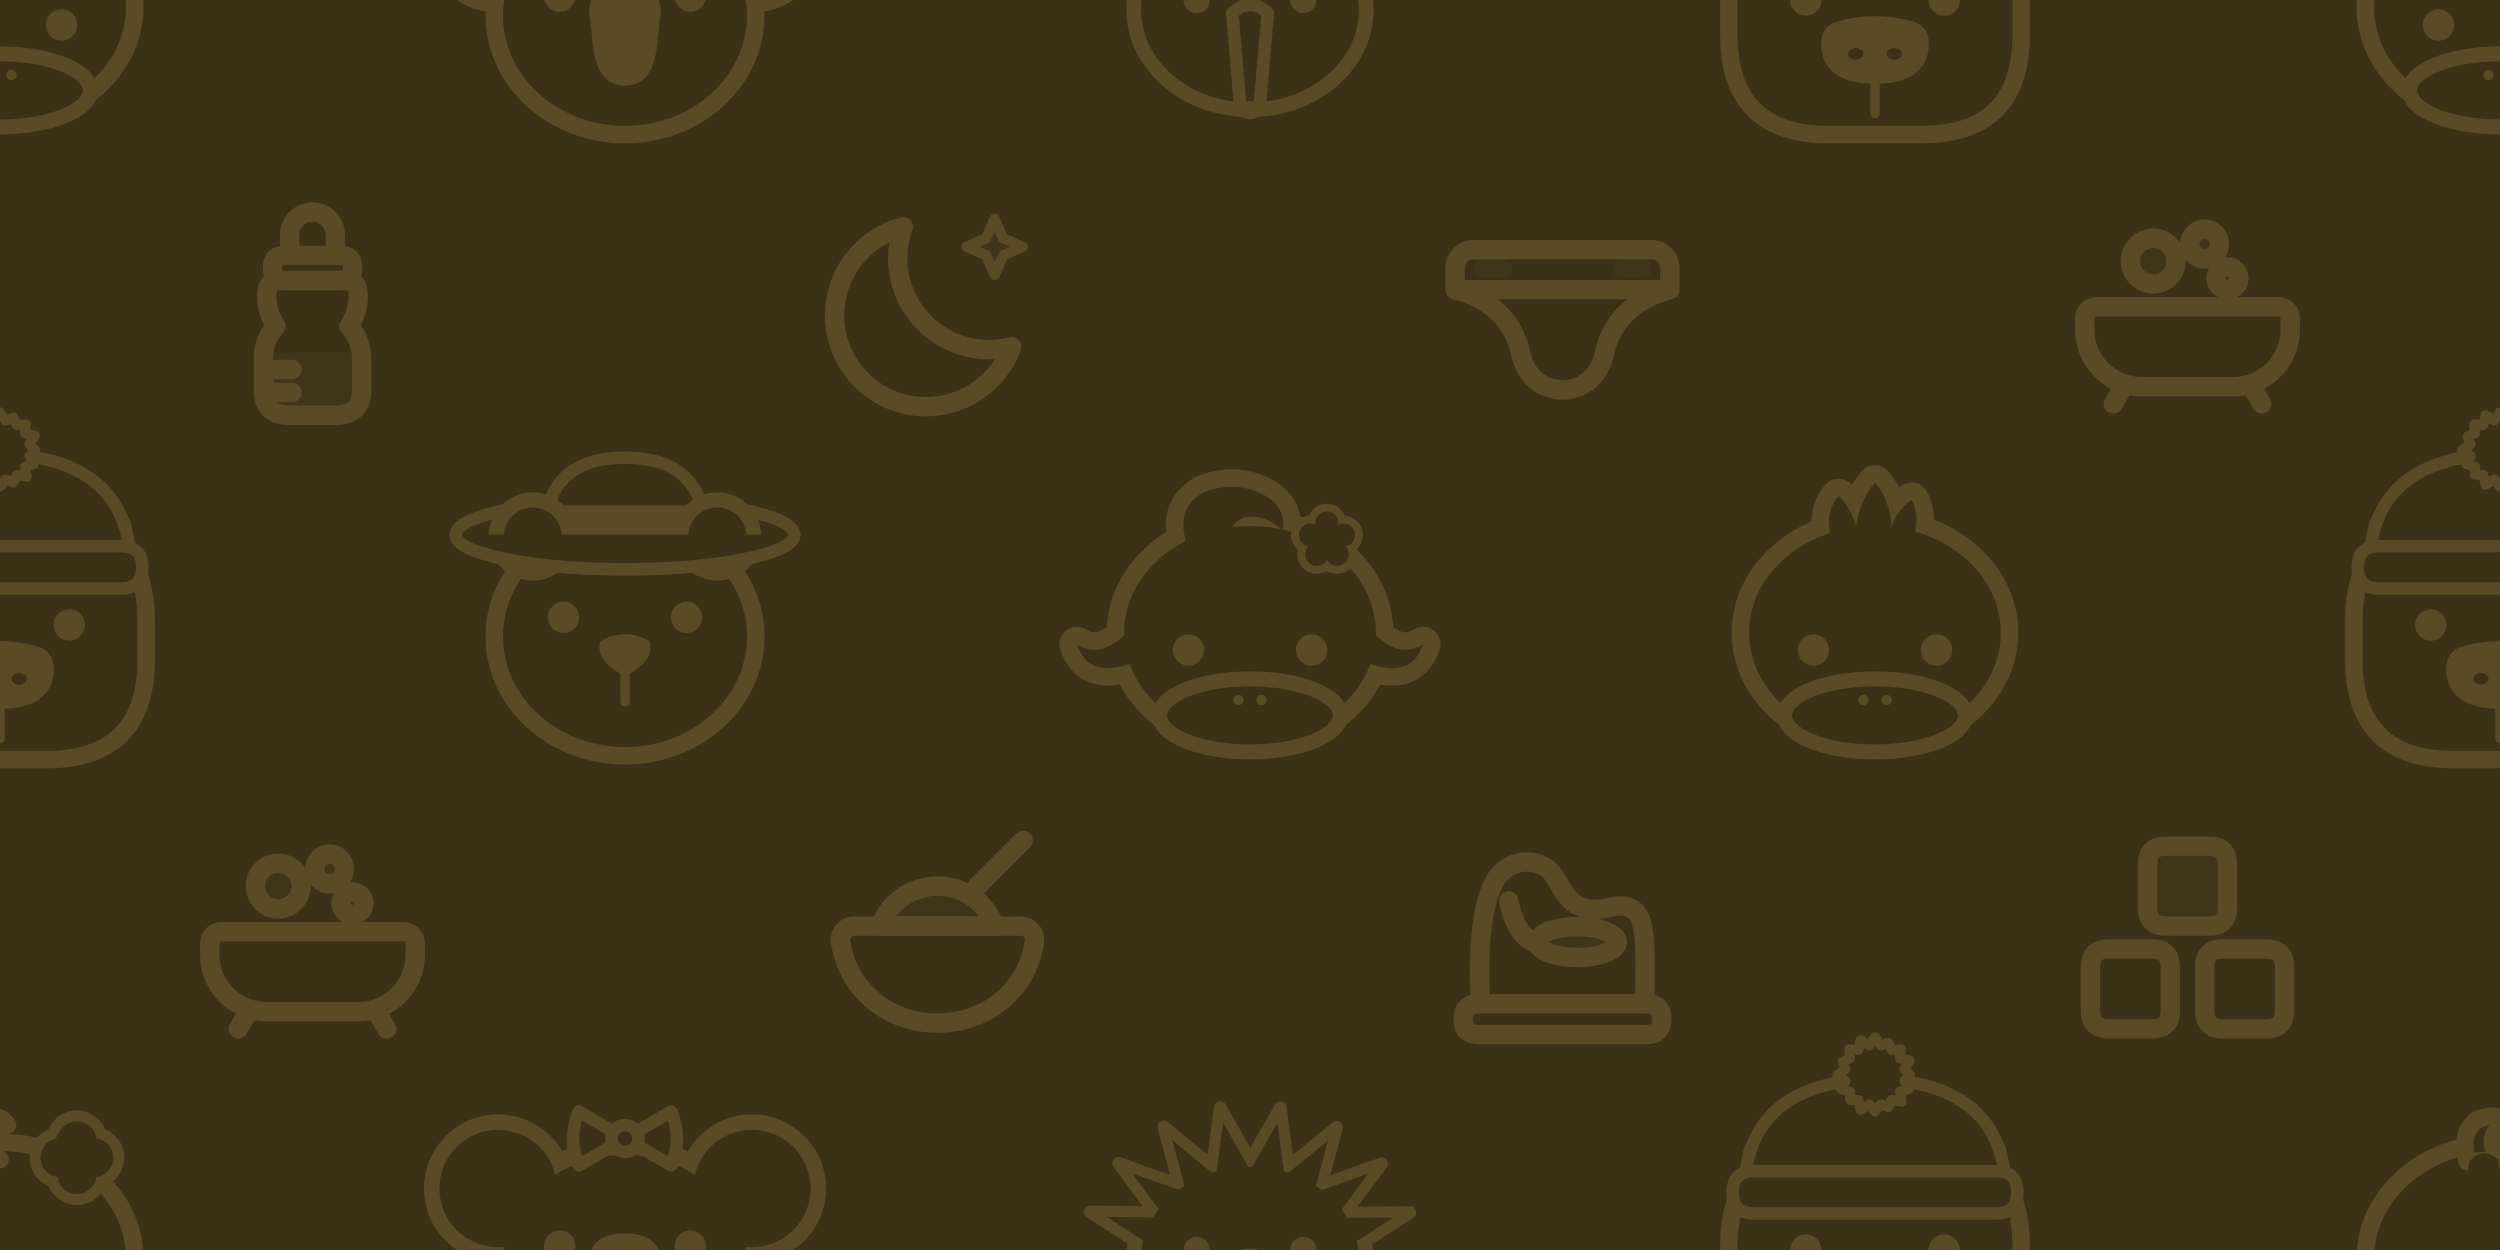
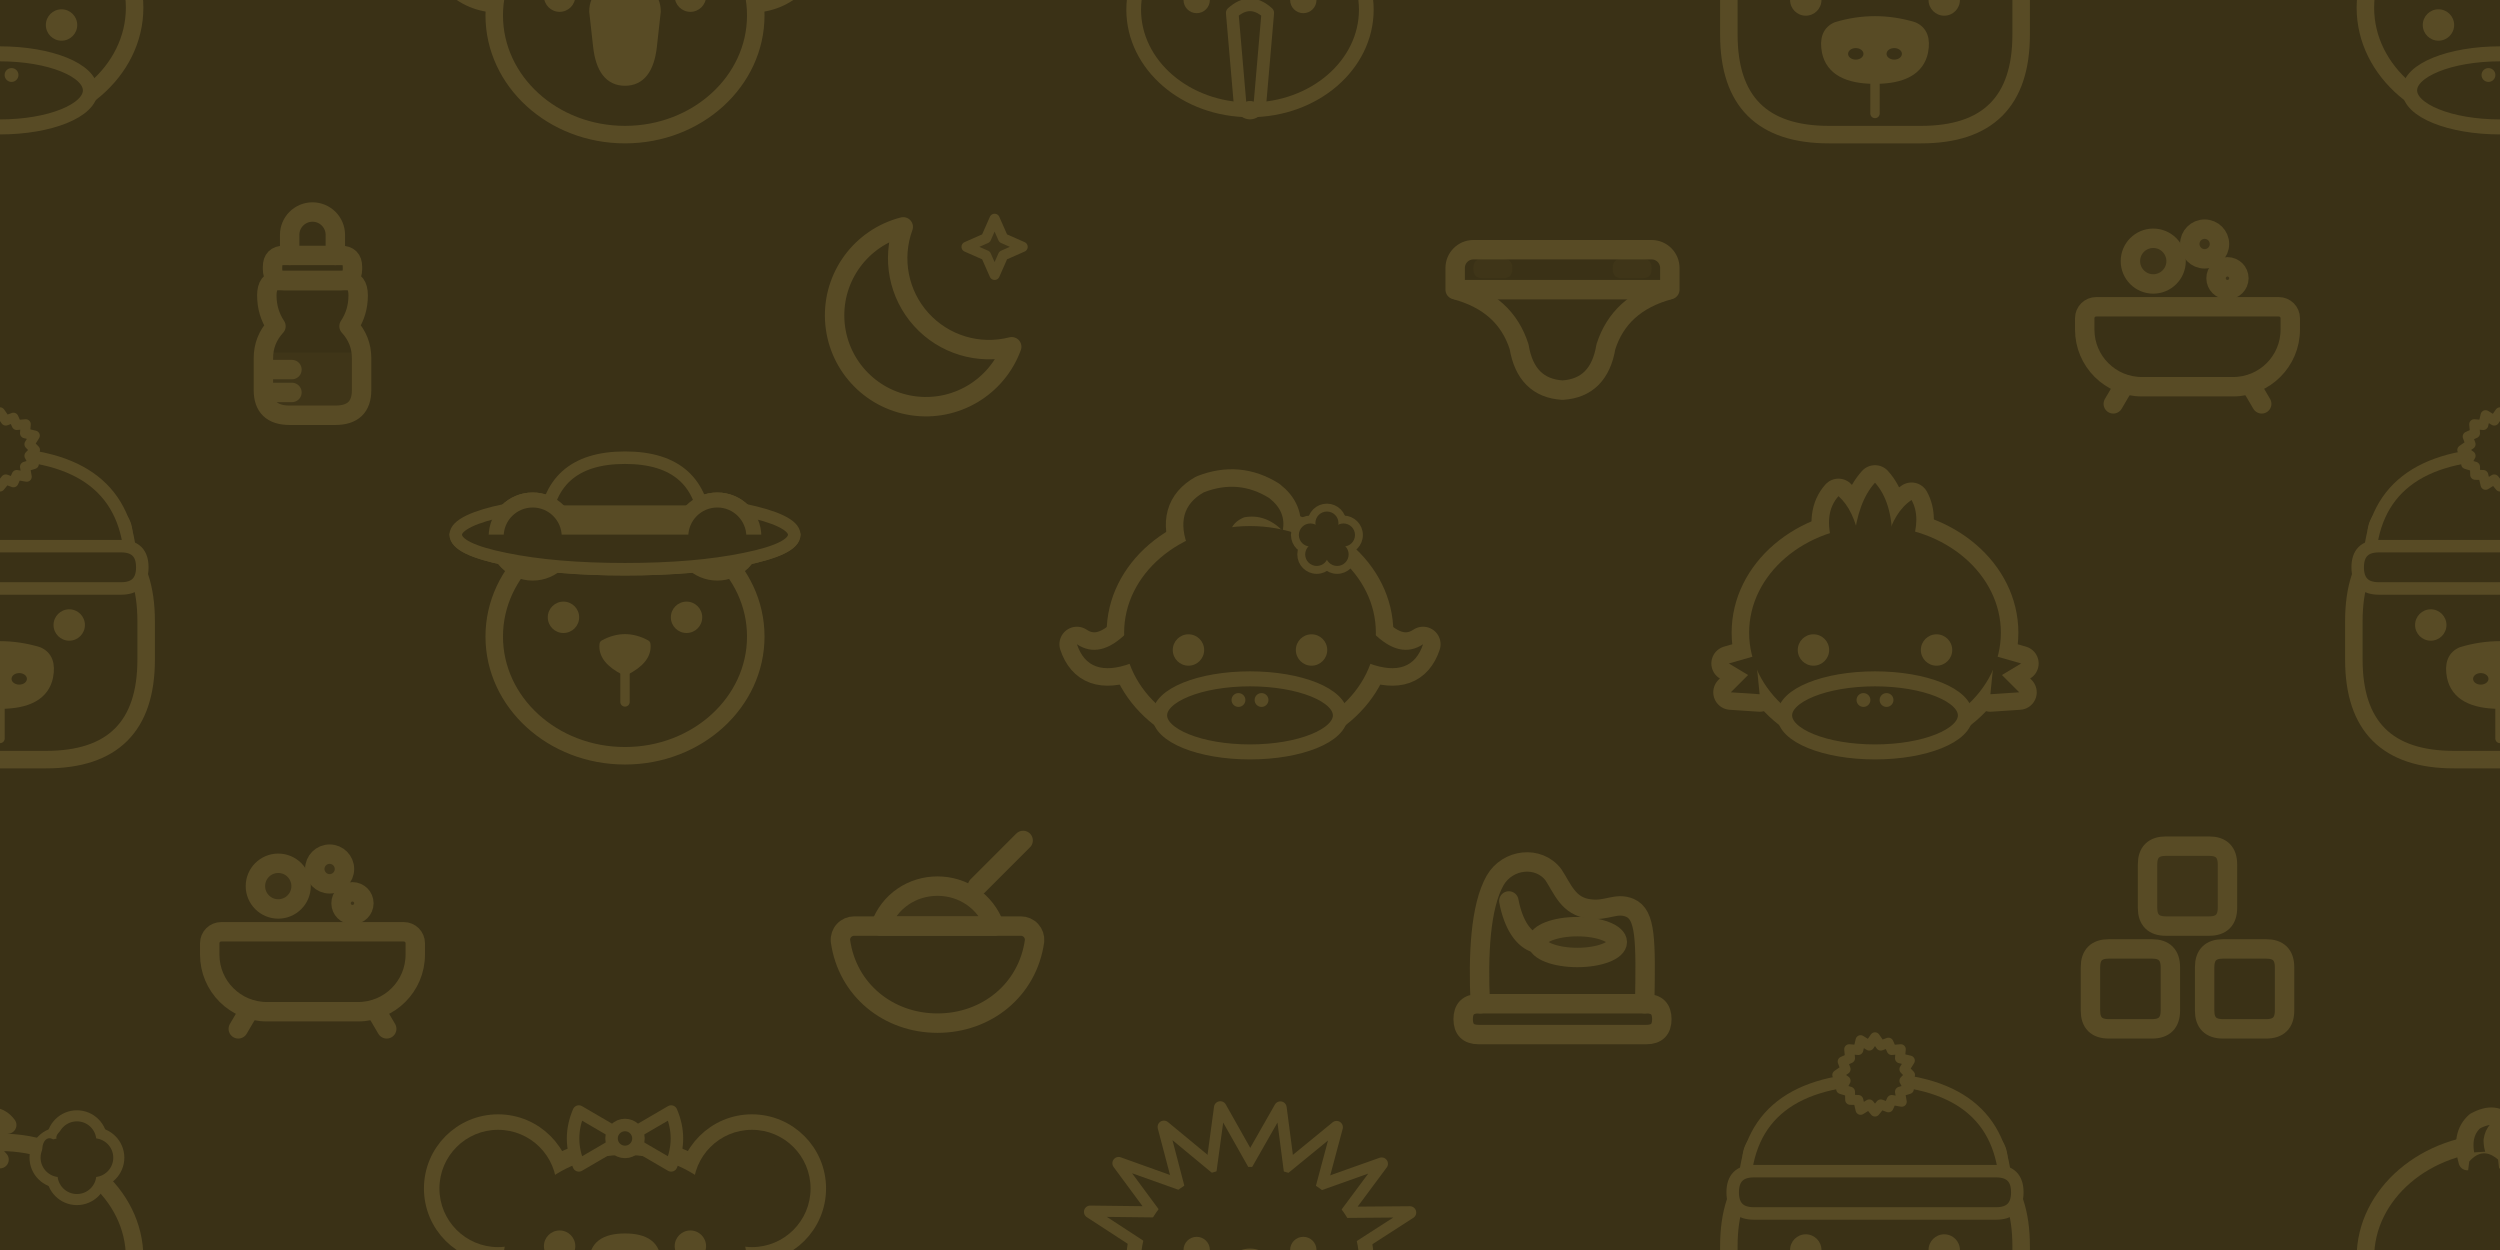
<svg xmlns="http://www.w3.org/2000/svg" width="416" height="208" viewBox="0 0 416 208">
  <rect width="416" height="208" fill="#3A3116" />
  <g transform="translate(0 0) scale(0.32) translate(-120 -104)">
    <ellipse cx="120" cy="108" rx="70" ry="60" fill="#3A3116" stroke="#584B25" stroke-width="9.1" stroke-linejoin="round" stroke-linecap="round" />
    <path d="M103 58 Q99 44 107 37 Q118 31 124 39 Q117 40 116 47 Q116 53 120 57 Z" fill="#3A3116" stroke="#584B25" stroke-width="9.1" stroke-linejoin="round" stroke-linecap="round" />
    <path d="M104 58 Q111 50 119 57 L121 74 L102 74 Z" fill="#3A3116" />
    <ellipse cx="120" cy="151" rx="47" ry="19" fill="#3A3116" stroke="#584B25" stroke-width="7.8" stroke-linejoin="round" stroke-linecap="round" />
-     <ellipse cx="114" cy="143" rx="2.7" ry="2.7" fill="#584B25" />
-     <ellipse cx="126" cy="143" rx="2.7" ry="2.7" fill="#584B25" />
+     <ellipse cx="114" cy="143" rx="3.6" ry="3.6" fill="#584B25" />
+     <ellipse cx="126" cy="143" rx="3.6" ry="3.6" fill="#584B25" />
    <ellipse cx="88" cy="117" rx="8.16" ry="8.16" fill="#584B25" />
    <ellipse cx="152" cy="117" rx="8.16" ry="8.16" fill="#584B25" />
    <ellipse cx="151.2" cy="56" rx="12.6" ry="12.6" fill="#3A3116" stroke="#584B25" stroke-width="6.5" stroke-linejoin="round" stroke-linecap="round" />
    <ellipse cx="168.8" cy="56" rx="12.6" ry="12.6" fill="#3A3116" stroke="#584B25" stroke-width="6.5" stroke-linejoin="round" stroke-linecap="round" />
    <ellipse cx="160" cy="47.2" rx="12.6" ry="12.6" fill="#3A3116" stroke="#584B25" stroke-width="6.5" stroke-linejoin="round" stroke-linecap="round" />
    <ellipse cx="160" cy="64.8" rx="12.6" ry="12.6" fill="#3A3116" stroke="#584B25" stroke-width="6.5" stroke-linejoin="round" stroke-linecap="round" />
    <ellipse cx="151.2" cy="56" rx="10.1" ry="10.1" fill="#3A3116" />
    <ellipse cx="168.8" cy="56" rx="10.1" ry="10.1" fill="#3A3116" />
    <ellipse cx="160" cy="47.2" rx="10.1" ry="10.1" fill="#3A3116" />
    <ellipse cx="160" cy="64.8" rx="10.1" ry="10.1" fill="#3A3116" />
    <ellipse cx="160" cy="56" rx="9.9" ry="9.9" fill="#3A3116" />
    <ellipse cx="153" cy="44" rx="4.2" ry="2.4" fill="#3A3116" transform="rotate(-35 153 44)" />
-     <ellipse cx="146.5" cy="53" rx="3.3" ry="5.4" fill="#3A3116" transform="rotate(-10 146.5 53)" />
+     <ellipse cx="146.5" cy="53" rx="4.4" ry="7.2" fill="#3A3116" transform="rotate(-10 146.5 53)" />
    <ellipse cx="160" cy="56" rx="4.6" ry="4.6" fill="#3A3116" />
  </g>
  <g transform="translate(0 208) scale(0.32) translate(-120 -104)">
    <ellipse cx="120" cy="108" rx="70" ry="60" fill="#3A3116" stroke="#584B25" stroke-width="9.1" stroke-linejoin="round" stroke-linecap="round" />
    <path d="M103 58 Q99 44 107 37 Q118 31 124 39 Q117 40 116 47 Q116 53 120 57 Z" fill="#3A3116" stroke="#584B25" stroke-width="9.1" stroke-linejoin="round" stroke-linecap="round" />
    <path d="M104 58 Q111 50 119 57 L121 74 L102 74 Z" fill="#3A3116" />
    <ellipse cx="120" cy="151" rx="47" ry="19" fill="#3A3116" stroke="#584B25" stroke-width="7.8" stroke-linejoin="round" stroke-linecap="round" />
-     <ellipse cx="114" cy="143" rx="2.7" ry="2.7" fill="#584B25" />
-     <ellipse cx="126" cy="143" rx="2.7" ry="2.7" fill="#584B25" />
+     <ellipse cx="114" cy="143" rx="3.6" ry="3.6" fill="#584B25" />
+     <ellipse cx="126" cy="143" rx="3.6" ry="3.6" fill="#584B25" />
    <ellipse cx="88" cy="117" rx="8.16" ry="8.16" fill="#584B25" />
    <ellipse cx="152" cy="117" rx="8.16" ry="8.16" fill="#584B25" />
    <ellipse cx="151.2" cy="56" rx="12.6" ry="12.6" fill="#3A3116" stroke="#584B25" stroke-width="6.5" stroke-linejoin="round" stroke-linecap="round" />
    <ellipse cx="168.8" cy="56" rx="12.6" ry="12.6" fill="#3A3116" stroke="#584B25" stroke-width="6.5" stroke-linejoin="round" stroke-linecap="round" />
    <ellipse cx="160" cy="47.2" rx="12.6" ry="12.6" fill="#3A3116" stroke="#584B25" stroke-width="6.5" stroke-linejoin="round" stroke-linecap="round" />
    <ellipse cx="160" cy="64.8" rx="12.6" ry="12.6" fill="#3A3116" stroke="#584B25" stroke-width="6.5" stroke-linejoin="round" stroke-linecap="round" />
    <ellipse cx="151.2" cy="56" rx="10.1" ry="10.1" fill="#3A3116" />
    <ellipse cx="168.8" cy="56" rx="10.1" ry="10.1" fill="#3A3116" />
    <ellipse cx="160" cy="47.2" rx="10.1" ry="10.1" fill="#3A3116" />
    <ellipse cx="160" cy="64.8" rx="10.1" ry="10.1" fill="#3A3116" />
    <ellipse cx="160" cy="56" rx="9.9" ry="9.9" fill="#3A3116" />
    <ellipse cx="153" cy="44" rx="4.2" ry="2.4" fill="#3A3116" transform="rotate(-35 153 44)" />
-     <ellipse cx="146.5" cy="53" rx="3.3" ry="5.4" fill="#3A3116" transform="rotate(-10 146.5 53)" />
+     <ellipse cx="146.5" cy="53" rx="4.4" ry="7.2" fill="#3A3116" transform="rotate(-10 146.5 53)" />
    <ellipse cx="160" cy="56" rx="4.6" ry="4.6" fill="#3A3116" />
  </g>
  <g transform="translate(416 0) scale(0.32) translate(-120 -104)">
    <ellipse cx="120" cy="108" rx="70" ry="60" fill="#3A3116" stroke="#584B25" stroke-width="9.1" stroke-linejoin="round" stroke-linecap="round" />
    <path d="M103 58 Q99 44 107 37 Q118 31 124 39 Q117 40 116 47 Q116 53 120 57 Z" fill="#3A3116" stroke="#584B25" stroke-width="9.1" stroke-linejoin="round" stroke-linecap="round" />
    <path d="M104 58 Q111 50 119 57 L121 74 L102 74 Z" fill="#3A3116" />
    <ellipse cx="120" cy="151" rx="47" ry="19" fill="#3A3116" stroke="#584B25" stroke-width="7.8" stroke-linejoin="round" stroke-linecap="round" />
-     <ellipse cx="114" cy="143" rx="2.7" ry="2.7" fill="#584B25" />
-     <ellipse cx="126" cy="143" rx="2.7" ry="2.7" fill="#584B25" />
+     <ellipse cx="114" cy="143" rx="3.6" ry="3.6" fill="#584B25" />
+     <ellipse cx="126" cy="143" rx="3.6" ry="3.6" fill="#584B25" />
    <ellipse cx="88" cy="117" rx="8.16" ry="8.16" fill="#584B25" />
    <ellipse cx="152" cy="117" rx="8.16" ry="8.16" fill="#584B25" />
    <ellipse cx="151.2" cy="56" rx="12.6" ry="12.6" fill="#3A3116" stroke="#584B25" stroke-width="6.5" stroke-linejoin="round" stroke-linecap="round" />
    <ellipse cx="168.8" cy="56" rx="12.6" ry="12.6" fill="#3A3116" stroke="#584B25" stroke-width="6.5" stroke-linejoin="round" stroke-linecap="round" />
    <ellipse cx="160" cy="47.2" rx="12.6" ry="12.6" fill="#3A3116" stroke="#584B25" stroke-width="6.5" stroke-linejoin="round" stroke-linecap="round" />
    <ellipse cx="160" cy="64.8" rx="12.6" ry="12.6" fill="#3A3116" stroke="#584B25" stroke-width="6.5" stroke-linejoin="round" stroke-linecap="round" />
    <ellipse cx="151.2" cy="56" rx="10.1" ry="10.1" fill="#3A3116" />
    <ellipse cx="168.8" cy="56" rx="10.1" ry="10.1" fill="#3A3116" />
    <ellipse cx="160" cy="47.2" rx="10.1" ry="10.1" fill="#3A3116" />
    <ellipse cx="160" cy="64.8" rx="10.1" ry="10.1" fill="#3A3116" />
    <ellipse cx="160" cy="56" rx="9.9" ry="9.9" fill="#3A3116" />
    <ellipse cx="153" cy="44" rx="4.2" ry="2.4" fill="#3A3116" transform="rotate(-35 153 44)" />
-     <ellipse cx="146.5" cy="53" rx="3.3" ry="5.4" fill="#3A3116" transform="rotate(-10 146.5 53)" />
+     <ellipse cx="146.5" cy="53" rx="4.4" ry="7.2" fill="#3A3116" transform="rotate(-10 146.5 53)" />
    <ellipse cx="160" cy="56" rx="4.6" ry="4.6" fill="#3A3116" />
  </g>
  <g transform="translate(416 208) scale(0.32) translate(-120 -104)">
    <ellipse cx="120" cy="108" rx="70" ry="60" fill="#3A3116" stroke="#584B25" stroke-width="9.1" stroke-linejoin="round" stroke-linecap="round" />
    <path d="M103 58 Q99 44 107 37 Q118 31 124 39 Q117 40 116 47 Q116 53 120 57 Z" fill="#3A3116" stroke="#584B25" stroke-width="9.1" stroke-linejoin="round" stroke-linecap="round" />
    <path d="M104 58 Q111 50 119 57 L121 74 L102 74 Z" fill="#3A3116" />
    <ellipse cx="120" cy="151" rx="47" ry="19" fill="#3A3116" stroke="#584B25" stroke-width="7.8" stroke-linejoin="round" stroke-linecap="round" />
-     <ellipse cx="114" cy="143" rx="2.7" ry="2.7" fill="#584B25" />
-     <ellipse cx="126" cy="143" rx="2.7" ry="2.7" fill="#584B25" />
+     <ellipse cx="114" cy="143" rx="3.6" ry="3.6" fill="#584B25" />
+     <ellipse cx="126" cy="143" rx="3.6" ry="3.6" fill="#584B25" />
    <ellipse cx="88" cy="117" rx="8.16" ry="8.16" fill="#584B25" />
    <ellipse cx="152" cy="117" rx="8.16" ry="8.16" fill="#584B25" />
    <ellipse cx="151.2" cy="56" rx="12.6" ry="12.6" fill="#3A3116" stroke="#584B25" stroke-width="6.5" stroke-linejoin="round" stroke-linecap="round" />
    <ellipse cx="168.8" cy="56" rx="12.6" ry="12.6" fill="#3A3116" stroke="#584B25" stroke-width="6.5" stroke-linejoin="round" stroke-linecap="round" />
    <ellipse cx="160" cy="47.2" rx="12.6" ry="12.6" fill="#3A3116" stroke="#584B25" stroke-width="6.5" stroke-linejoin="round" stroke-linecap="round" />
    <ellipse cx="160" cy="64.8" rx="12.6" ry="12.6" fill="#3A3116" stroke="#584B25" stroke-width="6.5" stroke-linejoin="round" stroke-linecap="round" />
    <ellipse cx="151.2" cy="56" rx="10.1" ry="10.1" fill="#3A3116" />
    <ellipse cx="168.8" cy="56" rx="10.1" ry="10.1" fill="#3A3116" />
    <ellipse cx="160" cy="47.2" rx="10.1" ry="10.1" fill="#3A3116" />
    <ellipse cx="160" cy="64.8" rx="10.1" ry="10.1" fill="#3A3116" />
    <ellipse cx="160" cy="56" rx="9.9" ry="9.9" fill="#3A3116" />
    <ellipse cx="153" cy="44" rx="4.2" ry="2.4" fill="#3A3116" transform="rotate(-35 153 44)" />
-     <ellipse cx="146.5" cy="53" rx="3.3" ry="5.4" fill="#3A3116" transform="rotate(-10 146.5 53)" />
+     <ellipse cx="146.5" cy="53" rx="4.4" ry="7.2" fill="#3A3116" transform="rotate(-10 146.5 53)" />
    <ellipse cx="160" cy="56" rx="4.6" ry="4.6" fill="#3A3116" />
  </g>
  <g transform="translate(52 52) scale(1.9) translate(-12 -12)">
    <path d="M7.700 15.500H16.300V18.800Q16.300 21 14 21H10Q7.700 21 7.700 18.800Z" fill="#584B25" fill-opacity="0.16" />
    <path d="M10 7V5.200a2 2 0 0 1 4 0V7" fill="none" stroke="#584B25" stroke-width="1.7" stroke-linecap="round" stroke-linejoin="round" />
    <path d="M9.5 7H14.5Q15.5 7 15.5 8V8.2Q15.5 9.2 14.5 9.2H9.5Q8.5 9.2 8.5 8.2V8Q8.5 7 9.5 7Z" fill="none" stroke="#584B25" stroke-width="1.7" stroke-linecap="round" stroke-linejoin="round" />
    <path d="M9 9.200H15Q16 9.200 16 10.500Q16 12 15.200 13.200Q16.300 14.400 16.300 16V18.800Q16.300 21 14 21H10Q7.700 21 7.700 18.800V16Q7.700 14.400 8.800 13.200Q8 12 8 10.500Q8 9.200 9 9.200Z" fill="none" stroke="#584B25" stroke-width="1.7" stroke-linecap="round" stroke-linejoin="round" />
    <path d="M8.200 17h2M8.200 19h2" fill="none" stroke="#584B25" stroke-width="1.7" stroke-linecap="round" stroke-linejoin="round" />
  </g>
  <g transform="translate(104 0) scale(0.32) translate(-120 -166)">
    <ellipse cx="54.0" cy="134.0" rx="34.0" ry="34.0" fill="#3A3116" stroke="#584B25" stroke-width="9.1" stroke-linejoin="round" stroke-linecap="round" />
    <ellipse cx="186.0" cy="134.0" rx="34.0" ry="34.0" fill="#3A3116" stroke="#584B25" stroke-width="9.1" stroke-linejoin="round" stroke-linecap="round" />
    <ellipse cx="120.0" cy="174.0" rx="68.0" ry="62.0" fill="#3A3116" stroke="#584B25" stroke-width="9.1" stroke-linejoin="round" stroke-linecap="round" />
    <path d="M104 172 Q104 160 120 160 Q136 160 136 172 L134 190 Q132 208 120 208 Q108 208 106 190 Z" fill="#584B25" stroke="#584B25" stroke-width="5.2" stroke-linejoin="round" stroke-linecap="round" />
    <ellipse cx="54.0" cy="134.0" rx="30.5" ry="30.5" fill="#3A3116" />
    <ellipse cx="54.0" cy="134.0" rx="17.0" ry="17.0" fill="#3A3116" />
    <ellipse cx="186.0" cy="134.0" rx="30.5" ry="30.5" fill="#3A3116" />
    <ellipse cx="186.0" cy="134.0" rx="17.0" ry="17.0" fill="#3A3116" />
    <ellipse cx="86.0" cy="164.0" rx="8.16" ry="8.16" fill="#584B25" />
    <ellipse cx="154.0" cy="164.0" rx="8.16" ry="8.16" fill="#584B25" />
    <path d="M120 108 L96 94 Q90 108 96 122 Z" fill="#3A3116" stroke="#584B25" stroke-width="6.5" stroke-linejoin="round" stroke-linecap="round" />
    <path d="M120 108 L144 94 Q150 108 144 122 Z" fill="#3A3116" stroke="#584B25" stroke-width="6.5" stroke-linejoin="round" stroke-linecap="round" />
    <ellipse cx="120.0" cy="108.0" rx="7.0" ry="7.0" fill="#3A3116" stroke="#584B25" stroke-width="6.5" stroke-linejoin="round" stroke-linecap="round" />
  </g>
  <g transform="translate(104 208) scale(0.32) translate(-120 -166)">
    <ellipse cx="54.0" cy="134.0" rx="34.0" ry="34.0" fill="#3A3116" stroke="#584B25" stroke-width="9.1" stroke-linejoin="round" stroke-linecap="round" />
    <ellipse cx="186.0" cy="134.0" rx="34.0" ry="34.0" fill="#3A3116" stroke="#584B25" stroke-width="9.1" stroke-linejoin="round" stroke-linecap="round" />
    <ellipse cx="120.0" cy="174.0" rx="68.0" ry="62.0" fill="#3A3116" stroke="#584B25" stroke-width="9.1" stroke-linejoin="round" stroke-linecap="round" />
    <path d="M104 172 Q104 160 120 160 Q136 160 136 172 L134 190 Q132 208 120 208 Q108 208 106 190 Z" fill="#584B25" stroke="#584B25" stroke-width="5.2" stroke-linejoin="round" stroke-linecap="round" />
    <ellipse cx="54.0" cy="134.0" rx="30.5" ry="30.5" fill="#3A3116" />
    <ellipse cx="54.0" cy="134.0" rx="17.0" ry="17.0" fill="#3A3116" />
    <ellipse cx="186.0" cy="134.0" rx="30.5" ry="30.5" fill="#3A3116" />
    <ellipse cx="186.0" cy="134.0" rx="17.0" ry="17.0" fill="#3A3116" />
    <ellipse cx="86.0" cy="164.0" rx="8.16" ry="8.16" fill="#584B25" />
    <ellipse cx="154.0" cy="164.0" rx="8.16" ry="8.16" fill="#584B25" />
    <path d="M120 108 L96 94 Q90 108 96 122 Z" fill="#3A3116" stroke="#584B25" stroke-width="6.5" stroke-linejoin="round" stroke-linecap="round" />
    <path d="M120 108 L144 94 Q150 108 144 122 Z" fill="#3A3116" stroke="#584B25" stroke-width="6.5" stroke-linejoin="round" stroke-linecap="round" />
    <ellipse cx="120.0" cy="108.0" rx="7.0" ry="7.0" fill="#3A3116" stroke="#584B25" stroke-width="6.5" stroke-linejoin="round" stroke-linecap="round" />
  </g>
  <g transform="translate(156 52) scale(1.9) translate(-12 -12)">
    <path d="M18.500 15A8 8 0 0 1 9 4.500a8 8 0 1 0 9.500 10.500z" fill="none" stroke="#584B25" stroke-width="1.7" stroke-linecap="round" stroke-linejoin="round" />
    <path d="M17 3.800l.75 1.700 1.700.75-1.700.75L17 8.700l-.75-1.700-1.700-.75 1.700-.75z" fill="#584B25" fill-opacity="0.16" stroke="#584B25" stroke-width="0.900" stroke-linejoin="round" />
  </g>
  <g transform="translate(208 0) scale(0.32) translate(-120 -166)">
    <g transform="translate(120 166) scale(0.84) translate(-120 -166)">
      <path d="M62.1 169.1 L21.1 142.4 L71.3 143 Z" fill="#3A3116" stroke="#584B25" stroke-width="7.8" stroke-linejoin="round" stroke-linecap="round" />
      <path d="M66.9 150.5 L38.7 112.3 L85.5 129.1 Z" fill="#3A3116" stroke="#584B25" stroke-width="7.8" stroke-linejoin="round" stroke-linecap="round" />
      <path d="M78.5 134.7 L66.7 89.8 L104.1 120.7 Z" fill="#3A3116" stroke="#584B25" stroke-width="7.8" stroke-linejoin="round" stroke-linecap="round" />
      <path d="M95.4 123.7 L101.6 77.8 L124.7 118.8 Z" fill="#3A3116" stroke="#584B25" stroke-width="7.8" stroke-linejoin="round" stroke-linecap="round" />
      <path d="M115.5 118.8 L138.8 77.9 L144.8 123.8 Z" fill="#3A3116" stroke="#584B25" stroke-width="7.8" stroke-linejoin="round" stroke-linecap="round" />
      <path d="M136.1 120.7 L173.6 90 L161.6 134.9 Z" fill="#3A3116" stroke="#584B25" stroke-width="7.8" stroke-linejoin="round" stroke-linecap="round" />
      <path d="M154.7 129.2 L201.5 112.6 L173.2 150.7 Z" fill="#3A3116" stroke="#584B25" stroke-width="7.8" stroke-linejoin="round" stroke-linecap="round" />
      <path d="M168.8 143.2 L219 142.8 L177.9 169.3 Z" fill="#3A3116" stroke="#584B25" stroke-width="7.8" stroke-linejoin="round" stroke-linecap="round" />
      <ellipse cx="120.0" cy="172.0" rx="72.0" ry="62.0" fill="#3A3116" stroke="#584B25" stroke-width="9.1" stroke-linejoin="round" stroke-linecap="round" />
      <path d="M109 174 Q120 164 131 174 L126 232 Q120 240 114 232 Z" fill="#3A3116" stroke="#584B25" stroke-width="7.8" stroke-linejoin="round" stroke-linecap="round" />
      <ellipse cx="120.0" cy="233" rx="5.5" ry="4.5" fill="#584B25" />
      <path d="M60.5 164.5 L31.4 145.5 L67.1 145.9 Z" fill="#3A3116" />
      <path d="M67.1 145.7 L47 118.5 L80.4 130.4 Z" fill="#3A3116" />
      <path d="M80.4 130.2 L72 98 L98.8 120.2 Z" fill="#3A3116" />
      <path d="M98.9 120.1 L103.4 87.1 L120 116.5 Z" fill="#3A3116" />
      <path d="M120.2 116.6 L137 87.1 L141.3 120.2 Z" fill="#3A3116" />
      <path d="M141.4 120.2 L168.3 98.2 L159.7 130.4 Z" fill="#3A3116" />
      <path d="M159.8 130.6 L193.2 118.7 L173 145.9 Z" fill="#3A3116" />
      <path d="M173 146.2 L208.7 145.9 L179.5 164.7 Z" fill="#3A3116" />
      <ellipse cx="87.0" cy="166.0" rx="8.16" ry="8.16" fill="#584B25" />
      <ellipse cx="153.0" cy="166.0" rx="8.16" ry="8.16" fill="#584B25" />
    </g>
  </g>
  <g transform="translate(208 208) scale(0.32) translate(-120 -166)">
    <g transform="translate(120 166) scale(0.84) translate(-120 -166)">
      <path d="M62.1 169.1 L21.1 142.4 L71.3 143 Z" fill="#3A3116" stroke="#584B25" stroke-width="7.8" stroke-linejoin="round" stroke-linecap="round" />
      <path d="M66.9 150.5 L38.7 112.3 L85.5 129.1 Z" fill="#3A3116" stroke="#584B25" stroke-width="7.8" stroke-linejoin="round" stroke-linecap="round" />
      <path d="M78.5 134.7 L66.7 89.8 L104.1 120.7 Z" fill="#3A3116" stroke="#584B25" stroke-width="7.8" stroke-linejoin="round" stroke-linecap="round" />
      <path d="M95.4 123.7 L101.6 77.8 L124.7 118.8 Z" fill="#3A3116" stroke="#584B25" stroke-width="7.8" stroke-linejoin="round" stroke-linecap="round" />
      <path d="M115.5 118.8 L138.8 77.9 L144.8 123.8 Z" fill="#3A3116" stroke="#584B25" stroke-width="7.8" stroke-linejoin="round" stroke-linecap="round" />
      <path d="M136.1 120.7 L173.6 90 L161.6 134.9 Z" fill="#3A3116" stroke="#584B25" stroke-width="7.8" stroke-linejoin="round" stroke-linecap="round" />
      <path d="M154.7 129.2 L201.5 112.6 L173.2 150.7 Z" fill="#3A3116" stroke="#584B25" stroke-width="7.8" stroke-linejoin="round" stroke-linecap="round" />
      <path d="M168.8 143.2 L219 142.8 L177.9 169.3 Z" fill="#3A3116" stroke="#584B25" stroke-width="7.8" stroke-linejoin="round" stroke-linecap="round" />
      <ellipse cx="120.0" cy="172.0" rx="72.0" ry="62.0" fill="#3A3116" stroke="#584B25" stroke-width="9.1" stroke-linejoin="round" stroke-linecap="round" />
      <path d="M109 174 Q120 164 131 174 L126 232 Q120 240 114 232 Z" fill="#3A3116" stroke="#584B25" stroke-width="7.8" stroke-linejoin="round" stroke-linecap="round" />
      <ellipse cx="120.0" cy="233" rx="5.5" ry="4.5" fill="#584B25" />
      <path d="M60.5 164.5 L31.4 145.5 L67.1 145.9 Z" fill="#3A3116" />
      <path d="M67.1 145.7 L47 118.5 L80.4 130.4 Z" fill="#3A3116" />
      <path d="M80.4 130.2 L72 98 L98.8 120.2 Z" fill="#3A3116" />
      <path d="M98.9 120.1 L103.4 87.1 L120 116.5 Z" fill="#3A3116" />
      <path d="M120.2 116.6 L137 87.1 L141.3 120.2 Z" fill="#3A3116" />
      <path d="M141.4 120.2 L168.3 98.2 L159.7 130.4 Z" fill="#3A3116" />
      <path d="M159.8 130.6 L193.2 118.7 L173 145.9 Z" fill="#3A3116" />
      <path d="M173 146.2 L208.7 145.9 L179.5 164.7 Z" fill="#3A3116" />
      <ellipse cx="87.0" cy="166.0" rx="8.16" ry="8.16" fill="#584B25" />
      <ellipse cx="153.0" cy="166.0" rx="8.16" ry="8.16" fill="#584B25" />
    </g>
  </g>
  <g transform="translate(260 52) scale(1.9) translate(-12 -12)">
    <path d="M4.200 6.500H19.800A1.600 1.600 0 0 1 21.400 8.100V10C18.400 10.800 16.600 12.500 15.800 15Q15.200 18.600 12 18.800Q8.800 18.600 8.200 15C7.400 12.500 5.600 10.800 2.600 10V8.100A1.600 1.600 0 0 1 4.200 6.500Z" fill="none" stroke="#584B25" stroke-width="1.7" stroke-linecap="round" stroke-linejoin="round" />
    <path d="M2.700 10H21.300" fill="none" stroke="#584B25" stroke-width="1.7" stroke-linecap="round" stroke-linejoin="round" />
    <path d="M5.0 7.3H6.8Q7.6 7.3 7.6 8.1V8.2Q7.6 9.0 6.8 9.0H5.0Q4.2 9.0 4.2 8.2V8.1Q4.2 7.3 5.0 7.3Z" fill="#584B25" fill-opacity="0.16" />
    <path d="M17.2 7.3H19Q19.8 7.3 19.8 8.1V8.2Q19.8 9.0 19 9.0H17.2Q16.4 9.0 16.4 8.2V8.1Q16.4 7.3 17.2 7.3Z" fill="#584B25" fill-opacity="0.16" />
  </g>
  <g transform="translate(312 0) scale(0.32) translate(-120 -104)">
    <ellipse cx="70.0" cy="56.0" rx="15.0" ry="13.0" fill="#3A3116" stroke="#584B25" stroke-width="7.8" stroke-linejoin="round" stroke-linecap="round" />
    <ellipse cx="170.0" cy="56.0" rx="15.0" ry="13.0" fill="#3A3116" stroke="#584B25" stroke-width="7.8" stroke-linejoin="round" stroke-linecap="round" />
    <path d="M96 50 L144 50 Q196 50 196 102 L196 122 Q196 174 144 174 L96 174 Q44 174 44 122 L44 102 Q44 50 96 50 Z" fill="#3A3116" stroke="#584B25" stroke-width="9.1" stroke-linejoin="round" stroke-linecap="round" />
    <path d="M100 118 Q120 112 140 118 Q147 121 145 131 Q142 145 120 145 Q98 145 95 131 Q93 121 100 118 Z" fill="#584B25" stroke="#584B25" stroke-width="5.2" stroke-linejoin="round" stroke-linecap="round" />
    <ellipse cx="110" cy="132" rx="4" ry="3" fill="#3A3116" />
    <ellipse cx="130" cy="132" rx="4" ry="3" fill="#3A3116" />
    <path d="M120 146 L120 163" fill="none" stroke="#584B25" stroke-width="4.9" stroke-linejoin="round" stroke-linecap="round" />
    <ellipse cx="70.0" cy="56.0" rx="12.0" ry="10.0" fill="#3A3116" />
    <ellipse cx="170.0" cy="56.0" rx="12.0" ry="10.0" fill="#3A3116" />
    <ellipse cx="84.0" cy="104.0" rx="8.16" ry="8.16" fill="#584B25" />
    <ellipse cx="156.0" cy="104.0" rx="8.16" ry="8.16" fill="#584B25" />
    <path d="M52 75 Q52 17 120 15 Q188 17 188 75 Z" fill="#3A3116" stroke="#584B25" stroke-width="6.5" stroke-linejoin="round" stroke-linecap="round" />
    <path d="M57 63 L183 63 Q194 63 194 74 L194 74 Q194 85 183 85 L57 85 Q46 85 46 74 L46 74 Q46 63 57 63 Z" fill="#3A3116" stroke="#584B25" stroke-width="6.5" stroke-linejoin="round" stroke-linecap="round" />
    <path d="M120.0 -6.6 L123.0 -2.3 L127.0 -3.8 L128.7 0.0 L133.4 -0.4 L133.0 4.3 L138.1 5.5 L135.3 10.0 L138.2 13.0 L135.3 16.0 L137.6 20.3 L133.0 21.7 L133.9 26.9 L128.7 26.0 L127.0 29.8 L123.0 28.3 L120.0 32.0 L117.0 28.3 L112.5 31.1 L111.3 26.0 L107.1 25.9 L107.0 21.7 L102.4 20.3 L104.7 16.0 L100.4 13.0 L104.7 10.0 L103.2 6.0 L107.0 4.3 L106.6 -0.4 L111.3 0.0 L112.5 -5.1 L117.0 -2.3 Z" fill="#3A3116" stroke="#584B25" stroke-width="5.2" stroke-linejoin="round" stroke-linecap="round" />
  </g>
  <g transform="translate(312 208) scale(0.32) translate(-120 -104)">
    <ellipse cx="70.0" cy="56.0" rx="15.0" ry="13.0" fill="#3A3116" stroke="#584B25" stroke-width="7.8" stroke-linejoin="round" stroke-linecap="round" />
    <ellipse cx="170.0" cy="56.0" rx="15.0" ry="13.0" fill="#3A3116" stroke="#584B25" stroke-width="7.8" stroke-linejoin="round" stroke-linecap="round" />
    <path d="M96 50 L144 50 Q196 50 196 102 L196 122 Q196 174 144 174 L96 174 Q44 174 44 122 L44 102 Q44 50 96 50 Z" fill="#3A3116" stroke="#584B25" stroke-width="9.1" stroke-linejoin="round" stroke-linecap="round" />
    <path d="M100 118 Q120 112 140 118 Q147 121 145 131 Q142 145 120 145 Q98 145 95 131 Q93 121 100 118 Z" fill="#584B25" stroke="#584B25" stroke-width="5.2" stroke-linejoin="round" stroke-linecap="round" />
    <ellipse cx="110" cy="132" rx="4" ry="3" fill="#3A3116" />
    <ellipse cx="130" cy="132" rx="4" ry="3" fill="#3A3116" />
    <path d="M120 146 L120 163" fill="none" stroke="#584B25" stroke-width="4.9" stroke-linejoin="round" stroke-linecap="round" />
    <ellipse cx="70.0" cy="56.0" rx="12.0" ry="10.0" fill="#3A3116" />
    <ellipse cx="170.0" cy="56.0" rx="12.0" ry="10.0" fill="#3A3116" />
    <ellipse cx="84.0" cy="104.0" rx="8.16" ry="8.16" fill="#584B25" />
    <ellipse cx="156.0" cy="104.0" rx="8.16" ry="8.16" fill="#584B25" />
    <path d="M52 75 Q52 17 120 15 Q188 17 188 75 Z" fill="#3A3116" stroke="#584B25" stroke-width="6.5" stroke-linejoin="round" stroke-linecap="round" />
    <path d="M57 63 L183 63 Q194 63 194 74 L194 74 Q194 85 183 85 L57 85 Q46 85 46 74 L46 74 Q46 63 57 63 Z" fill="#3A3116" stroke="#584B25" stroke-width="6.5" stroke-linejoin="round" stroke-linecap="round" />
    <path d="M120.0 -6.6 L123.0 -2.3 L127.0 -3.8 L128.7 0.0 L133.4 -0.4 L133.0 4.3 L138.1 5.5 L135.3 10.0 L138.2 13.0 L135.3 16.0 L137.6 20.3 L133.0 21.7 L133.9 26.9 L128.7 26.0 L127.0 29.8 L123.0 28.3 L120.0 32.0 L117.0 28.3 L112.5 31.1 L111.3 26.0 L107.1 25.9 L107.0 21.7 L102.4 20.3 L104.7 16.0 L100.4 13.0 L104.7 10.0 L103.2 6.0 L107.0 4.3 L106.6 -0.4 L111.3 0.0 L112.5 -5.1 L117.0 -2.3 Z" fill="#3A3116" stroke="#584B25" stroke-width="5.2" stroke-linejoin="round" stroke-linecap="round" />
  </g>
  <g transform="translate(364 52) scale(1.9) translate(-12 -12)">
    <path d="M4 11.500h16a1 1 0 0 1 1 1v1a5 5 0 0 1-5 5H8a5 5 0 0 1-5-5v-1a1 1 0 0 1 1-1z" fill="none" stroke="#584B25" stroke-width="1.7" stroke-linecap="round" stroke-linejoin="round" />
    <path d="M6.500 18.300l-1 1.700M17.500 18.300l1 1.700" fill="none" stroke="#584B25" stroke-width="1.7" stroke-linecap="round" stroke-linejoin="round" />
    <circle cx="9" cy="7.5" r="2" fill="#584B25" fill-opacity="0.16" />
    <circle cx="9" cy="7.5" r="2" fill="none" stroke="#584B25" stroke-width="1.7" stroke-linecap="round" stroke-linejoin="round" />
    <circle cx="13.5" cy="6" r="1.3" fill="#584B25" fill-opacity="0.16" />
    <circle cx="13.5" cy="6" r="1.3" fill="none" stroke="#584B25" stroke-width="1.7" stroke-linecap="round" stroke-linejoin="round" />
    <circle cx="15.5" cy="9" r="1" fill="#584B25" fill-opacity="0.16" />
    <circle cx="15.5" cy="9" r="1" fill="none" stroke="#584B25" stroke-width="1.7" stroke-linecap="round" stroke-linejoin="round" />
  </g>
  <g transform="translate(0 104) scale(0.32) translate(-120 -104)">
    <ellipse cx="70.0" cy="56.0" rx="15.0" ry="13.0" fill="#3A3116" stroke="#584B25" stroke-width="7.8" stroke-linejoin="round" stroke-linecap="round" />
    <ellipse cx="170.0" cy="56.0" rx="15.0" ry="13.0" fill="#3A3116" stroke="#584B25" stroke-width="7.8" stroke-linejoin="round" stroke-linecap="round" />
    <path d="M96 50 L144 50 Q196 50 196 102 L196 122 Q196 174 144 174 L96 174 Q44 174 44 122 L44 102 Q44 50 96 50 Z" fill="#3A3116" stroke="#584B25" stroke-width="9.1" stroke-linejoin="round" stroke-linecap="round" />
    <path d="M100 118 Q120 112 140 118 Q147 121 145 131 Q142 145 120 145 Q98 145 95 131 Q93 121 100 118 Z" fill="#584B25" stroke="#584B25" stroke-width="5.2" stroke-linejoin="round" stroke-linecap="round" />
    <ellipse cx="110" cy="132" rx="4" ry="3" fill="#3A3116" />
    <ellipse cx="130" cy="132" rx="4" ry="3" fill="#3A3116" />
    <path d="M120 146 L120 163" fill="none" stroke="#584B25" stroke-width="4.9" stroke-linejoin="round" stroke-linecap="round" />
    <ellipse cx="70.0" cy="56.0" rx="12.0" ry="10.0" fill="#3A3116" />
    <ellipse cx="170.0" cy="56.0" rx="12.0" ry="10.0" fill="#3A3116" />
    <ellipse cx="84.0" cy="104.0" rx="8.16" ry="8.16" fill="#584B25" />
    <ellipse cx="156.0" cy="104.0" rx="8.16" ry="8.16" fill="#584B25" />
    <path d="M52 75 Q52 17 120 15 Q188 17 188 75 Z" fill="#3A3116" stroke="#584B25" stroke-width="6.5" stroke-linejoin="round" stroke-linecap="round" />
    <path d="M57 63 L183 63 Q194 63 194 74 L194 74 Q194 85 183 85 L57 85 Q46 85 46 74 L46 74 Q46 63 57 63 Z" fill="#3A3116" stroke="#584B25" stroke-width="6.5" stroke-linejoin="round" stroke-linecap="round" />
    <path d="M120.0 -6.6 L123.0 -2.3 L127.0 -3.8 L128.7 0.0 L133.4 -0.4 L133.0 4.3 L138.1 5.5 L135.3 10.0 L138.2 13.0 L135.3 16.0 L137.6 20.3 L133.0 21.7 L133.9 26.9 L128.7 26.0 L127.0 29.8 L123.0 28.3 L120.0 32.0 L117.0 28.3 L112.5 31.1 L111.3 26.0 L107.1 25.9 L107.0 21.7 L102.4 20.3 L104.7 16.0 L100.4 13.0 L104.7 10.0 L103.2 6.0 L107.0 4.3 L106.6 -0.4 L111.3 0.0 L112.5 -5.1 L117.0 -2.3 Z" fill="#3A3116" stroke="#584B25" stroke-width="5.2" stroke-linejoin="round" stroke-linecap="round" />
  </g>
  <g transform="translate(416 104) scale(0.32) translate(-120 -104)">
    <ellipse cx="70.0" cy="56.0" rx="15.0" ry="13.0" fill="#3A3116" stroke="#584B25" stroke-width="7.8" stroke-linejoin="round" stroke-linecap="round" />
    <ellipse cx="170.0" cy="56.0" rx="15.0" ry="13.0" fill="#3A3116" stroke="#584B25" stroke-width="7.8" stroke-linejoin="round" stroke-linecap="round" />
    <path d="M96 50 L144 50 Q196 50 196 102 L196 122 Q196 174 144 174 L96 174 Q44 174 44 122 L44 102 Q44 50 96 50 Z" fill="#3A3116" stroke="#584B25" stroke-width="9.1" stroke-linejoin="round" stroke-linecap="round" />
    <path d="M100 118 Q120 112 140 118 Q147 121 145 131 Q142 145 120 145 Q98 145 95 131 Q93 121 100 118 Z" fill="#584B25" stroke="#584B25" stroke-width="5.2" stroke-linejoin="round" stroke-linecap="round" />
    <ellipse cx="110" cy="132" rx="4" ry="3" fill="#3A3116" />
    <ellipse cx="130" cy="132" rx="4" ry="3" fill="#3A3116" />
    <path d="M120 146 L120 163" fill="none" stroke="#584B25" stroke-width="4.9" stroke-linejoin="round" stroke-linecap="round" />
    <ellipse cx="70.0" cy="56.0" rx="12.0" ry="10.0" fill="#3A3116" />
    <ellipse cx="170.0" cy="56.0" rx="12.0" ry="10.0" fill="#3A3116" />
    <ellipse cx="84.0" cy="104.0" rx="8.16" ry="8.16" fill="#584B25" />
    <ellipse cx="156.0" cy="104.0" rx="8.16" ry="8.16" fill="#584B25" />
    <path d="M52 75 Q52 17 120 15 Q188 17 188 75 Z" fill="#3A3116" stroke="#584B25" stroke-width="6.5" stroke-linejoin="round" stroke-linecap="round" />
    <path d="M57 63 L183 63 Q194 63 194 74 L194 74 Q194 85 183 85 L57 85 Q46 85 46 74 L46 74 Q46 63 57 63 Z" fill="#3A3116" stroke="#584B25" stroke-width="6.5" stroke-linejoin="round" stroke-linecap="round" />
    <path d="M120.0 -6.6 L123.0 -2.3 L127.0 -3.8 L128.7 0.0 L133.4 -0.4 L133.0 4.3 L138.1 5.5 L135.3 10.0 L138.2 13.0 L135.3 16.0 L137.6 20.3 L133.0 21.7 L133.9 26.9 L128.7 26.0 L127.0 29.8 L123.0 28.3 L120.0 32.0 L117.0 28.3 L112.5 31.1 L111.3 26.0 L107.1 25.9 L107.0 21.7 L102.4 20.3 L104.7 16.0 L100.4 13.0 L104.7 10.0 L103.2 6.0 L107.0 4.3 L106.6 -0.4 L111.3 0.0 L112.5 -5.1 L117.0 -2.3 Z" fill="#3A3116" stroke="#584B25" stroke-width="5.2" stroke-linejoin="round" stroke-linecap="round" />
  </g>
  <g transform="translate(52 156) scale(1.9) translate(-12 -12)">
    <path d="M4 11.500h16a1 1 0 0 1 1 1v1a5 5 0 0 1-5 5H8a5 5 0 0 1-5-5v-1a1 1 0 0 1 1-1z" fill="none" stroke="#584B25" stroke-width="1.7" stroke-linecap="round" stroke-linejoin="round" />
    <path d="M6.500 18.300l-1 1.700M17.500 18.300l1 1.700" fill="none" stroke="#584B25" stroke-width="1.7" stroke-linecap="round" stroke-linejoin="round" />
    <circle cx="9" cy="7.5" r="2" fill="#584B25" fill-opacity="0.16" />
    <circle cx="9" cy="7.5" r="2" fill="none" stroke="#584B25" stroke-width="1.7" stroke-linecap="round" stroke-linejoin="round" />
    <circle cx="13.5" cy="6" r="1.3" fill="#584B25" fill-opacity="0.16" />
    <circle cx="13.5" cy="6" r="1.3" fill="none" stroke="#584B25" stroke-width="1.7" stroke-linecap="round" stroke-linejoin="round" />
    <circle cx="15.5" cy="9" r="1" fill="#584B25" fill-opacity="0.16" />
    <circle cx="15.5" cy="9" r="1" fill="none" stroke="#584B25" stroke-width="1.7" stroke-linecap="round" stroke-linejoin="round" />
  </g>
  <g transform="translate(104 104) scale(0.32) translate(-120 -166)">
    <ellipse cx="72.0" cy="120.0" rx="19.0" ry="19.0" fill="#3A3116" stroke="#584B25" stroke-width="7.8" stroke-linejoin="round" stroke-linecap="round" />
    <ellipse cx="168.0" cy="120.0" rx="19.0" ry="19.0" fill="#3A3116" stroke="#584B25" stroke-width="7.8" stroke-linejoin="round" stroke-linecap="round" />
    <ellipse cx="120.0" cy="172.0" rx="68.0" ry="62.0" fill="#3A3116" stroke="#584B25" stroke-width="9.1" stroke-linejoin="round" stroke-linecap="round" />
    <ellipse cx="120" cy="188" rx="27" ry="19" fill="#3A3116" />
    <path d="M109 176 Q120 170 131 176 Q132 184 120 190 Q108 184 109 176 Z" fill="#584B25" stroke="#584B25" stroke-width="4.5" stroke-linejoin="round" stroke-linecap="round" />
    <path d="M120 190 L120 206" fill="none" stroke="#584B25" stroke-width="4.9" stroke-linejoin="round" stroke-linecap="round" />
    <ellipse cx="72.0" cy="120.0" rx="16.0" ry="16.0" fill="#3A3116" />
    <ellipse cx="168.0" cy="120.0" rx="16.0" ry="16.0" fill="#3A3116" />
    <ellipse cx="88.0" cy="162.0" rx="8.16" ry="8.16" fill="#584B25" />
    <ellipse cx="152.0" cy="162.0" rx="8.16" ry="8.16" fill="#584B25" />
    <ellipse cx="120.0" cy="119.0" rx="88" ry="18.0" fill="#3A3116" stroke="#584B25" stroke-width="6.5" stroke-linejoin="round" stroke-linecap="round" />
    <path d="M78 117 Q80 79 120 79 Q160 79 162 117 Z" fill="#3A3116" stroke="#584B25" stroke-width="6.5" stroke-linejoin="round" stroke-linecap="round" />
    <path d="M80 109 L160 109" fill="none" stroke="#584B25" stroke-width="10.4" stroke-linejoin="round" stroke-linecap="round" />
    <ellipse cx="72.0" cy="120.0" rx="19.0" ry="19.0" fill="#3A3116" stroke="#584B25" stroke-width="7.8" stroke-linejoin="round" stroke-linecap="round" />
    <ellipse cx="168.0" cy="120.0" rx="19.0" ry="19.0" fill="#3A3116" stroke="#584B25" stroke-width="7.8" stroke-linejoin="round" stroke-linecap="round" />
    <path d="M32 119 Q32 126.5 57.8 131.7 Q83.5 137 120 137 Q156.5 137 182.2 131.7 Q208 126.5 208 119 Z" fill="#3A3116" />
    <path d="M32 119 Q32 126.5 57.8 131.7 Q83.5 137 120 137 Q156.5 137 182.2 131.7 Q208 126.5 208 119" fill="none" stroke="#584B25" stroke-width="6.5" stroke-linejoin="round" stroke-linecap="round" />
  </g>
  <g transform="translate(156 156) scale(1.9) translate(-12 -12)">
    <path d="M7 11c.8-2.200 2.800-3.500 5-3.500s4.200 1.300 5 3.500z" fill="#584B25" fill-opacity="0.16" />
    <path d="M7 11c.8-2.200 2.800-3.500 5-3.500s4.200 1.300 5 3.500z" fill="none" stroke="#584B25" stroke-width="1.7" stroke-linecap="round" stroke-linejoin="round" />
    <path d="M4.700 11h14.600a1.200 1.200 0 0 1 1.200 1.300c-.6 4.300-4.200 7.200-8.500 7.200s-7.900-2.900-8.500-7.200A1.200 1.200 0 0 1 4.700 11z" fill="none" stroke="#584B25" stroke-width="1.7" stroke-linecap="round" stroke-linejoin="round" />
    <path d="M15.500 7.500l4-4" fill="none" stroke="#584B25" stroke-width="1.7" stroke-linecap="round" stroke-linejoin="round" />
  </g>
  <g transform="translate(208 104) scale(0.32) translate(-120 -104)">
    <path d="M88 64 Q80 44 96 35 Q114 28 130 38 Q139 45 137 55 Q128 46 117 48 Q107 52 110 64 Z" fill="#3A3116" stroke="#584B25" stroke-width="18.2" stroke-linejoin="round" stroke-linecap="round" />
    <path d="M58 124 Q36 132 30 114 Q42 122 56 108 Z" fill="#3A3116" stroke="#584B25" stroke-width="18.2" stroke-linejoin="round" stroke-linecap="round" />
    <path d="M182 124 Q204 132 210 114 Q198 122 184 108 Z" fill="#3A3116" stroke="#584B25" stroke-width="18.2" stroke-linejoin="round" stroke-linecap="round" />
    <ellipse cx="120.0" cy="108.0" rx="70.0" ry="60.0" fill="#3A3116" stroke="#584B25" stroke-width="9.1" stroke-linejoin="round" stroke-linecap="round" />
    <ellipse cx="120.0" cy="151.0" rx="47.0" ry="19.0" fill="#3A3116" stroke="#584B25" stroke-width="7.8" stroke-linejoin="round" stroke-linecap="round" />
-     <ellipse cx="114.0" cy="143.0" rx="2.7" ry="2.7" fill="#584B25" />
-     <ellipse cx="126.0" cy="143.0" rx="2.7" ry="2.7" fill="#584B25" />
+     <ellipse cx="114.0" cy="143.0" rx="3.6" ry="3.6" fill="#584B25" />
+     <ellipse cx="126.0" cy="143.0" rx="3.6" ry="3.6" fill="#584B25" />
    <path d="M88 64 Q80 44 96 35 Q114 28 130 38 Q139 45 137 55 Q128 46 117 48 Q107 52 110 64 Z" fill="#3A3116" />
    <path d="M58 124 Q36 132 30 114 Q42 122 56 108 Z" fill="#3A3116" />
    <path d="M182 124 Q204 132 210 114 Q198 122 184 108 Z" fill="#3A3116" />
    <ellipse cx="88.0" cy="117.0" rx="8.16" ry="8.16" fill="#584B25" />
    <ellipse cx="152.0" cy="117.0" rx="8.16" ry="8.16" fill="#584B25" />
    <ellipse cx="160.0" cy="51.0" rx="7.5" ry="7.5" fill="#3A3116" stroke="#584B25" stroke-width="5.2" stroke-linejoin="round" stroke-linecap="round" />
    <ellipse cx="168.6" cy="57.2" rx="7.5" ry="7.5" fill="#3A3116" stroke="#584B25" stroke-width="5.2" stroke-linejoin="round" stroke-linecap="round" />
    <ellipse cx="165.3" cy="67.3" rx="7.5" ry="7.5" fill="#3A3116" stroke="#584B25" stroke-width="5.2" stroke-linejoin="round" stroke-linecap="round" />
    <ellipse cx="154.7" cy="67.3" rx="7.5" ry="7.5" fill="#3A3116" stroke="#584B25" stroke-width="5.2" stroke-linejoin="round" stroke-linecap="round" />
    <ellipse cx="151.4" cy="57.2" rx="7.5" ry="7.5" fill="#3A3116" stroke="#584B25" stroke-width="5.2" stroke-linejoin="round" stroke-linecap="round" />
    <ellipse cx="160.0" cy="51.0" rx="6" ry="6" fill="#3A3116" />
    <ellipse cx="168.6" cy="57.2" rx="6" ry="6" fill="#3A3116" />
    <ellipse cx="165.3" cy="67.3" rx="6" ry="6" fill="#3A3116" />
    <ellipse cx="154.7" cy="67.3" rx="6" ry="6" fill="#3A3116" />
    <ellipse cx="151.4" cy="57.2" rx="6" ry="6" fill="#3A3116" />
    <ellipse cx="160" cy="60" rx="5.5" ry="5.5" fill="#3A3116" />
  </g>
  <g transform="translate(260 156) scale(1.9) translate(-12 -12)">
    <path d="M4.65 17.8H19.35Q20.7 17.8 20.7 19.15V19.15Q20.7 20.5 19.35 20.5H4.65Q3.3 20.5 3.3 19.15V19.15Q3.3 17.8 4.65 17.8Z" fill="none" stroke="#584B25" stroke-width="1.7" stroke-linecap="round" stroke-linejoin="round" />
    <path d="M4.800 17.800C4.600 13.500 4.800 9.300 6.100 7C7.200 5.100 9.900 4.800 11.200 6.500C12 7.700 12.500 9.300 14.400 9.500C15.900 9.700 16.700 8.900 17.900 9.400C19.300 10 19.300 12.200 19.200 17.800" fill="none" stroke="#584B25" stroke-width="1.7" stroke-linecap="round" stroke-linejoin="round" />
    <path d="M7.300 8.800C7.700 10.900 8.600 12.200 9.700 12.500" fill="none" stroke="#584B25" stroke-width="1.7" stroke-linecap="round" stroke-linejoin="round" />
    <ellipse cx="13.300" cy="12.400" rx="3.500" ry="1.350" fill="#584B25" fill-opacity="0.16" />
    <ellipse cx="13.300" cy="12.400" rx="3.500" ry="1.350" fill="none" stroke="#584B25" stroke-width="1.7" stroke-linecap="round" stroke-linejoin="round" />
  </g>
  <g transform="translate(312 104) scale(0.32) translate(-120 -104)">
    <path d="M109 60 Q111 40 120 30 Q129 40 129 60 Z" fill="#3A3116" stroke="#584B25" stroke-width="18.2" stroke-linejoin="round" stroke-linecap="round" />
    <path d="M98 62 Q93 46 101 37 Q109 44 112 60 Z" fill="#3A3116" stroke="#584B25" stroke-width="18.2" stroke-linejoin="round" stroke-linecap="round" />
    <path d="M126 60 Q130 45 139 39 Q144 48 139 62 Z" fill="#3A3116" stroke="#584B25" stroke-width="18.2" stroke-linejoin="round" stroke-linecap="round" />
+     <path d="M58 120 L44 124 L54 130 L45 139 L60 140 Z" fill="#3A3116" stroke="#584B25" stroke-width="18.2" stroke-linejoin="round" stroke-linecap="round" />
+     <path d="M182 120 L196 124 L186 130 L195 139 L180 140 Z" fill="#3A3116" stroke="#584B25" stroke-width="18.2" stroke-linejoin="round" stroke-linecap="round" />
    <ellipse cx="120.0" cy="108.0" rx="70.0" ry="60.0" fill="#3A3116" stroke="#584B25" stroke-width="9.1" stroke-linejoin="round" stroke-linecap="round" />
    <ellipse cx="120.0" cy="151.0" rx="47.0" ry="19.0" fill="#3A3116" stroke="#584B25" stroke-width="7.8" stroke-linejoin="round" stroke-linecap="round" />
-     <ellipse cx="114.0" cy="143.0" rx="2.7" ry="2.7" fill="#584B25" />
-     <ellipse cx="126.0" cy="143.0" rx="2.7" ry="2.7" fill="#584B25" />
+     <ellipse cx="114.0" cy="143.0" rx="3.6" ry="3.6" fill="#584B25" />
+     <ellipse cx="126.0" cy="143.0" rx="3.6" ry="3.6" fill="#584B25" />
    <path d="M109 60 Q111 40 120 30 Q129 40 129 60 Z" fill="#3A3116" />
    <path d="M98 62 Q93 46 101 37 Q109 44 112 60 Z" fill="#3A3116" />
    <path d="M126 60 Q130 45 139 39 Q144 48 139 62 Z" fill="#3A3116" />
+     <path d="M58 120 L44 124 L54 130 L45 139 L60 140 Z" fill="#3A3116" />
+     <path d="M182 120 L196 124 L186 130 L195 139 L180 140 Z" fill="#3A3116" />
    <ellipse cx="88.0" cy="117.0" rx="8.16" ry="8.16" fill="#584B25" />
    <ellipse cx="152.0" cy="117.0" rx="8.16" ry="8.16" fill="#584B25" />
  </g>
  <g transform="translate(364 156) scale(1.9) translate(-12 -12)">
    <path d="M10.1 4H13.9Q15.5 4 15.5 5.6V9.4Q15.5 11 13.9 11H10.1Q8.5 11 8.5 9.4V5.6Q8.5 4 10.1 4Z" fill="#584B25" fill-opacity="0.16" />
    <path d="M10.1 4H13.9Q15.5 4 15.5 5.6V9.4Q15.5 11 13.9 11H10.1Q8.5 11 8.5 9.4V5.6Q8.5 4 10.1 4Z" fill="none" stroke="#584B25" stroke-width="1.7" stroke-linecap="round" stroke-linejoin="round" />
    <path d="M5.1 13H8.9Q10.5 13 10.5 14.6V18.4Q10.5 20 8.9 20H5.1Q3.5 20 3.5 18.4V14.6Q3.5 13 5.1 13Z" fill="none" stroke="#584B25" stroke-width="1.7" stroke-linecap="round" stroke-linejoin="round" />
    <path d="M15.1 13H18.9Q20.5 13 20.5 14.6V18.4Q20.5 20 18.9 20H15.1Q13.5 20 13.5 18.4V14.6Q13.5 13 15.1 13Z" fill="none" stroke="#584B25" stroke-width="1.7" stroke-linecap="round" stroke-linejoin="round" />
  </g>
</svg>
